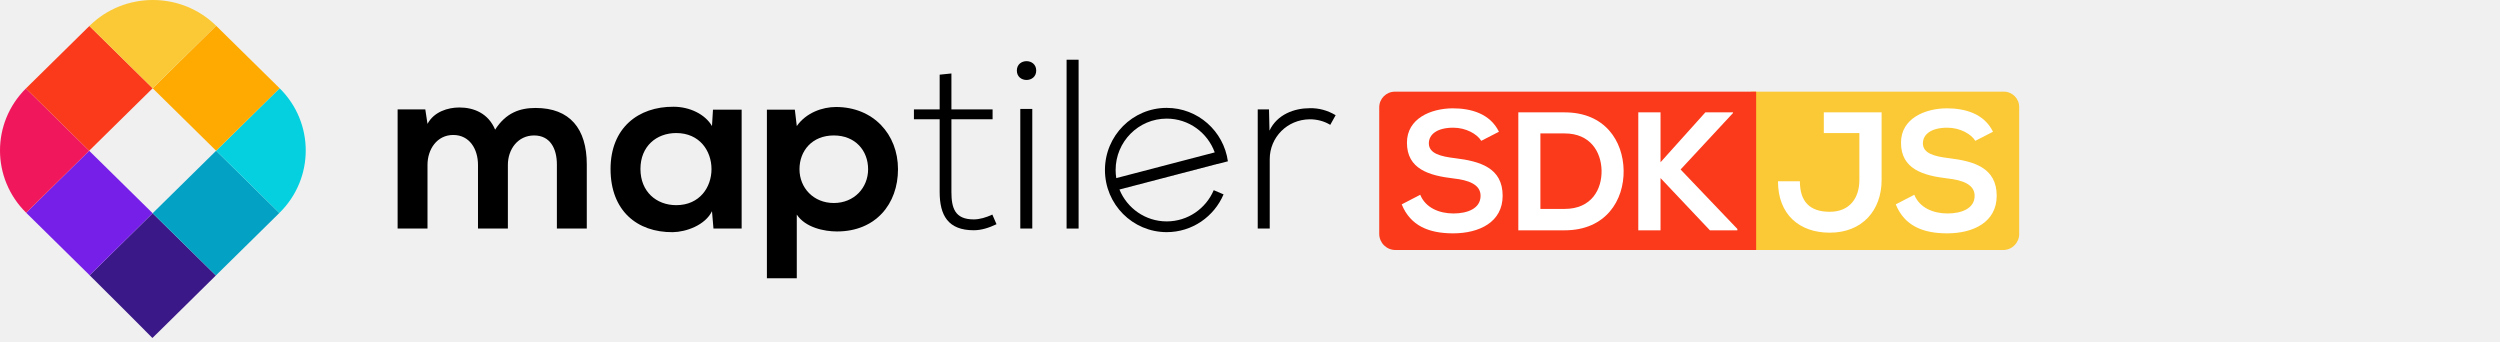
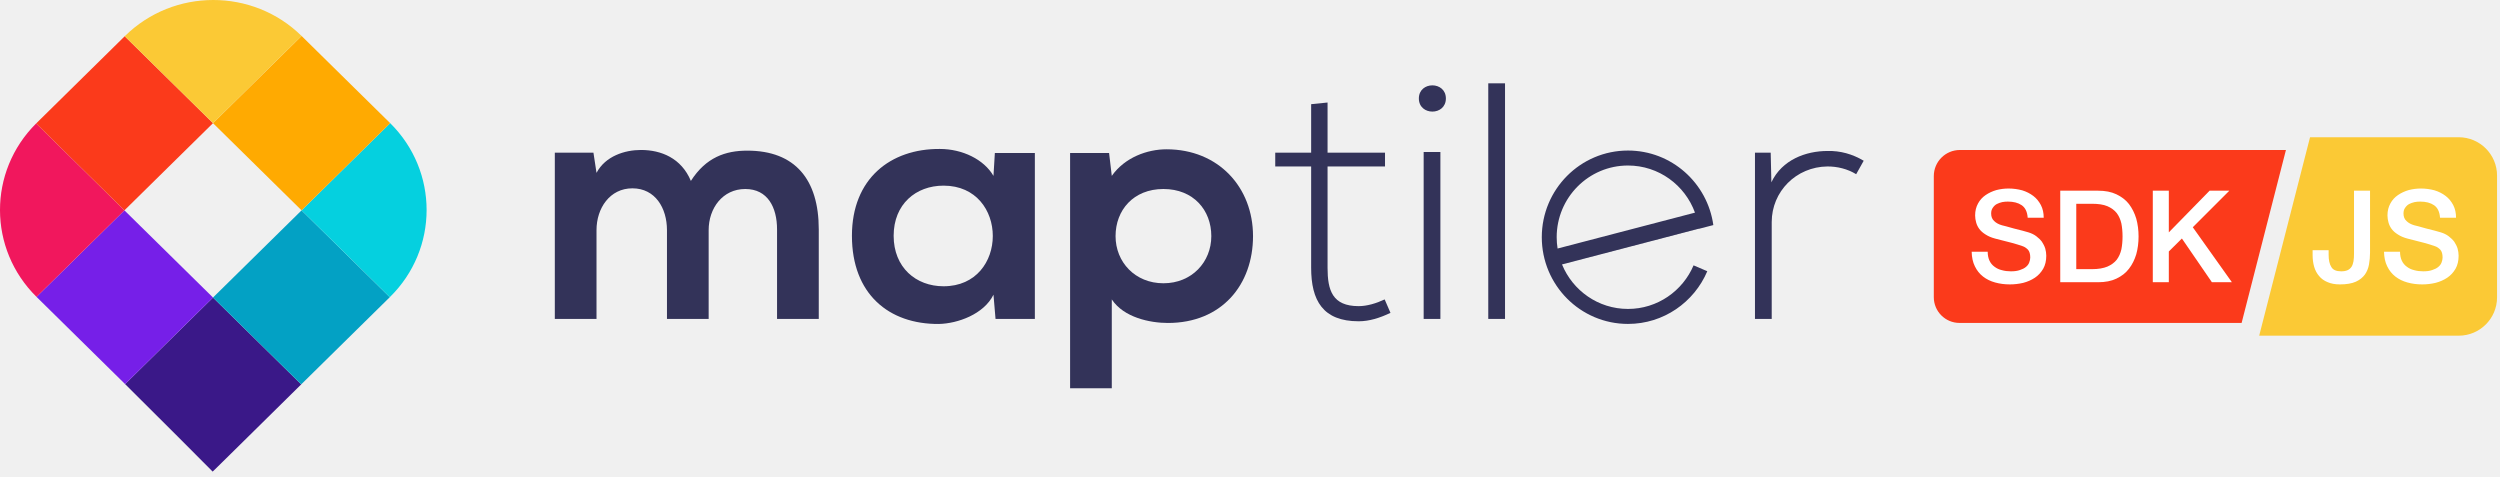
- <svg xmlns="http://www.w3.org/2000/svg" width="100%" height="100%" viewBox="0 0 300 41" version="1.1" xml:space="preserve" style="fill-rule:evenodd;clip-rule:evenodd;stroke-linejoin:round;stroke-miterlimit:2;">
-   <g transform="matrix(1,0,0,1,-1.20801,-0.711928)">
-     <path d="M58.567,28.139L58.567,20.497C58.567,18.616 57.566,16.908 55.595,16.908C53.654,16.908 52.508,18.616 52.508,20.497L52.508,28.139L48.922,28.139L48.922,13.84L52.244,13.84L52.508,15.578C53.273,14.129 54.949,13.609 56.33,13.609C58.066,13.609 59.8,14.304 60.624,16.271C61.918,14.245 63.595,13.667 65.476,13.667C69.593,13.667 71.622,16.155 71.622,20.44L71.622,28.139L68.034,28.139L68.034,20.44C68.034,18.559 67.24,16.966 65.301,16.966C63.359,16.966 62.153,18.616 62.153,20.497L62.153,28.139L58.567,28.139Z" style="fill-rule:nonzero;" />
-     <path d="M86.765,13.87L90.206,13.87L90.206,28.139L86.824,28.139L86.647,26.056C85.825,27.734 83.561,28.543 81.943,28.573C77.651,28.603 74.474,25.997 74.474,20.989C74.474,16.069 77.798,13.493 82.033,13.522C83.973,13.522 85.824,14.419 86.647,15.838L86.765,13.87ZM78.062,20.989C78.062,23.71 79.973,25.331 82.355,25.331C88,25.331 88,16.677 82.355,16.677C79.973,16.677 78.062,18.269 78.062,20.989Z" style="fill-rule:nonzero;" />
-     <path d="M93.236,34.105L93.236,13.87L96.589,13.87L96.822,15.838C97.94,14.245 99.882,13.551 101.528,13.551C105.996,13.551 108.968,16.822 108.968,21.019C108.968,25.187 106.291,28.487 101.645,28.487C100.118,28.487 97.852,28.023 96.822,26.461L96.822,34.104L93.236,34.104L93.236,34.105ZM105.381,21.019C105.381,18.791 103.851,16.966 101.264,16.966C98.676,16.966 97.146,18.791 97.146,21.019C97.146,23.247 98.823,25.073 101.264,25.073C103.705,25.073 105.381,23.247 105.381,21.019Z" style="fill-rule:nonzero;" />
-     <path d="M115.378,9.528L115.378,13.84L120.319,13.84L120.319,15.026L115.378,15.026L115.378,23.739C115.378,25.679 115.791,27.04 118.055,27.04C118.76,27.04 119.554,26.808 120.289,26.461L120.789,27.617C119.877,28.054 118.965,28.342 118.055,28.342C114.968,28.342 113.967,26.547 113.967,23.74L113.967,15.027L110.879,15.027L110.879,13.84L113.967,13.84L113.967,9.672L115.378,9.528Z" style="fill-rule:nonzero;" />
-     <path d="M125.554,9.18C125.554,10.685 123.23,10.685 123.23,9.18C123.23,7.675 125.554,7.675 125.554,9.18ZM123.643,13.782L123.643,28.14L125.082,28.14L125.082,13.782L123.643,13.782Z" style="fill-rule:nonzero;" />
-     <rect x="129.199" y="7.878" width="1.441" height="20.261" />
-     <path d="M153.488,13.84L153.547,16.389C154.459,14.448 156.518,13.696 158.37,13.696C159.459,13.667 160.515,13.956 161.486,14.536L160.839,15.693C160.076,15.23 159.221,15.027 158.37,15.027C155.663,15.057 153.576,17.198 153.576,19.804L153.576,28.14L152.135,28.14L152.135,13.84L153.488,13.84Z" style="fill-rule:nonzero;" />
-     <path d="M135.54,23.414C135.541,23.415 135.543,23.417 135.543,23.418L147.303,20.354C147.302,20.349 147.302,20.345 147.302,20.341L135.54,23.414Z" style="fill-rule:nonzero;" />
-     <path d="M141.214,27.28C138.654,27.28 136.461,25.701 135.543,23.458L135.535,23.458L135.542,23.457C135.542,23.456 135.541,23.455 135.54,23.454L147.301,20.38C147.301,20.385 147.302,20.389 147.302,20.394L148.555,20.068C148.049,16.446 144.956,13.658 141.214,13.658C137.12,13.658 133.802,16.996 133.802,21.113C133.802,25.23 137.12,28.569 141.214,28.569C144.276,28.569 146.905,26.7 148.035,24.037L146.855,23.532C145.921,25.734 143.747,27.28 141.214,27.28ZM135.083,21.113C135.083,17.708 137.828,14.946 141.214,14.946C143.862,14.946 146.117,16.634 146.976,18.999L135.16,22.085C135.11,21.768 135.083,21.444 135.083,21.113Z" style="fill-rule:nonzero;" />
-   </g>
-   <g transform="matrix(1,0,0,1,-1.20801,-0.711928)">
-     <path d="M11.965,33.743C14.023,35.769 19.5,41.264 19.497,41.269C19.477,41.305 24.938,35.908 27.113,33.768L19.526,26.3L11.965,33.743Z" style="fill:rgb(58,24,136);fill-rule:nonzero;" />
-     <path d="M19.526,26.3L27.113,33.768C27.124,33.756 27.138,33.741 27.15,33.731L34.73,26.27L27.143,18.802L19.526,26.3Z" style="fill:rgb(3,161,196);fill-rule:nonzero;" />
-     <path d="M34.73,26.27L34.749,26.25C38.942,22.123 38.945,15.435 34.762,11.302L27.144,18.802L34.73,26.27Z" style="fill:rgb(5,208,223);fill-rule:nonzero;" />
-     <path d="M11.908,18.802L4.349,26.243C4.351,26.245 4.352,26.248 4.355,26.25L11.953,33.73C11.957,33.734 11.961,33.738 11.966,33.743L19.526,26.3L11.908,18.802Z" style="fill:rgb(118,31,232);fill-rule:nonzero;" />
-     <path d="M19.526,11.303L27.143,18.802L34.762,11.303C34.755,11.298 34.753,11.295 34.749,11.29L27.15,3.81C27.149,3.808 27.146,3.806 27.144,3.804L19.526,11.303Z" style="fill:rgb(255,170,1);fill-rule:nonzero;" />
-     <path d="M4.317,11.328C0.161,15.46 0.172,22.124 4.349,26.243L11.908,18.802L4.317,11.328Z" style="fill:rgb(241,23,93);fill-rule:nonzero;" />
-     <path d="M19.526,11.303L11.934,3.829L4.355,11.29C4.341,11.303 4.33,11.317 4.316,11.329L11.908,18.802L19.526,11.303Z" style="fill:rgb(251,58,27);fill-rule:nonzero;" />
-     <path d="M27.144,3.804C22.946,-0.321 16.148,-0.319 11.953,3.81L11.934,3.829L19.526,11.303L27.144,3.804Z" style="fill:rgb(251,201,53);fill-rule:nonzero;" />
-   </g>
-   <g>
-     <g transform="matrix(2.19452,0,0,1,-172.766,0)">
-       <path d="M189.138,12.834C189.138,11.822 188.764,11 188.303,11L174.483,11L174.483,30L188.266,30C188.747,30 189.138,29.143 189.138,28.086L189.138,12.834Z" style="fill:rgb(251,201,53);" />
+ <svg xmlns="http://www.w3.org/2000/svg" width="100%" height="100%" viewBox="0 0 215 41" version="1.1" xml:space="preserve" style="fill-rule:evenodd;clip-rule:evenodd;stroke-linejoin:round;stroke-miterlimit:2;">
+   <g transform="matrix(1,0,0,1,-9.41979e-05,0.000178727)">
+     <g transform="matrix(1,0,0,1,-1.20801,-0.711928)">
+       <path d="M58.567,28.139L58.567,20.497C58.567,18.616 57.566,16.908 55.595,16.908C53.654,16.908 52.508,18.616 52.508,20.497L52.508,28.139L48.922,28.139L48.922,13.84L52.244,13.84L52.508,15.578C53.273,14.129 54.949,13.609 56.33,13.609C58.066,13.609 59.8,14.304 60.624,16.271C61.918,14.245 63.595,13.667 65.476,13.667C69.593,13.667 71.622,16.155 71.622,20.44L71.622,28.139L68.034,28.139L68.034,20.44C68.034,18.559 67.24,16.966 65.301,16.966C63.359,16.966 62.153,18.616 62.153,20.497L62.153,28.139L58.567,28.139Z" style="fill:rgb(51,51,89);fill-rule:nonzero;" />
+       <path d="M86.765,13.87L90.206,13.87L90.206,28.139L86.824,28.139L86.647,26.056C85.825,27.734 83.561,28.543 81.943,28.573C77.651,28.603 74.474,25.997 74.474,20.989C74.474,16.069 77.798,13.493 82.033,13.522C83.973,13.522 85.824,14.419 86.647,15.838L86.765,13.87ZM78.062,20.989C78.062,23.71 79.973,25.331 82.355,25.331C88,25.331 88,16.677 82.355,16.677C79.973,16.677 78.062,18.269 78.062,20.989Z" style="fill:rgb(51,51,89);fill-rule:nonzero;" />
+       <path d="M93.236,34.105L93.236,13.87L96.589,13.87L96.822,15.838C97.94,14.245 99.882,13.551 101.528,13.551C105.996,13.551 108.968,16.822 108.968,21.019C108.968,25.187 106.291,28.487 101.645,28.487C100.118,28.487 97.852,28.023 96.822,26.461L96.822,34.104L93.236,34.104L93.236,34.105ZM105.381,21.019C105.381,18.791 103.851,16.966 101.264,16.966C98.676,16.966 97.146,18.791 97.146,21.019C97.146,23.247 98.823,25.073 101.264,25.073C103.705,25.073 105.381,23.247 105.381,21.019Z" style="fill:rgb(51,51,89);fill-rule:nonzero;" />
+       <path d="M115.378,9.528L115.378,13.84L120.319,13.84L120.319,15.026L115.378,15.026L115.378,23.739C115.378,25.679 115.791,27.04 118.055,27.04C118.76,27.04 119.554,26.808 120.289,26.461L120.789,27.617C119.877,28.054 118.965,28.342 118.055,28.342C114.968,28.342 113.967,26.547 113.967,23.74L113.967,15.027L110.879,15.027L110.879,13.84L113.967,13.84L113.967,9.672L115.378,9.528Z" style="fill:rgb(51,51,89);fill-rule:nonzero;" />
+       <path d="M125.554,9.18C125.554,10.685 123.23,10.685 123.23,9.18C123.23,7.675 125.554,7.675 125.554,9.18ZM123.643,13.782L123.643,28.14L125.082,28.14L125.082,13.782L123.643,13.782Z" style="fill:rgb(51,51,89);fill-rule:nonzero;" />
+       <rect x="129.199" y="7.878" width="1.441" height="20.261" style="fill:rgb(51,51,89);" />
+       <path d="M153.488,13.84L153.547,16.389C154.459,14.448 156.518,13.696 158.37,13.696C159.459,13.667 160.515,13.956 161.486,14.536L160.839,15.693C160.076,15.23 159.221,15.027 158.37,15.027C155.663,15.057 153.576,17.198 153.576,19.804L153.576,28.14L152.135,28.14L152.135,13.84L153.488,13.84Z" style="fill:rgb(51,51,89);fill-rule:nonzero;" />
+       <path d="M135.54,23.414C135.541,23.415 135.543,23.417 135.543,23.418L147.303,20.354C147.302,20.349 147.302,20.345 147.302,20.341L135.54,23.414Z" style="fill:rgb(51,51,89);fill-rule:nonzero;" />
+       <path d="M141.214,27.28C138.654,27.28 136.461,25.701 135.543,23.458L135.535,23.458L135.542,23.457C135.542,23.456 135.541,23.455 135.54,23.454L147.301,20.38C147.301,20.385 147.302,20.389 147.302,20.394L148.555,20.068C148.049,16.446 144.956,13.658 141.214,13.658C137.12,13.658 133.802,16.996 133.802,21.113C133.802,25.23 137.12,28.569 141.214,28.569C144.276,28.569 146.905,26.7 148.035,24.037L146.855,23.532C145.921,25.734 143.747,27.28 141.214,27.28ZM135.083,21.113C135.083,17.708 137.828,14.946 141.214,14.946C143.862,14.946 146.117,16.634 146.976,18.999L135.16,22.085C135.11,21.768 135.083,21.444 135.083,21.113Z" style="fill:rgb(51,51,89);fill-rule:nonzero;" />
    </g>
-     <g transform="matrix(3.08636,0,0,1,-373.01,0)">
-       <path d="M189.138,11L175.092,11C174.756,11 174.483,11.842 174.483,12.879L174.483,28.059C174.483,29.13 174.765,30 175.112,30L189.138,30L189.138,11Z" style="fill:rgb(251,58,27);" />
+     <g transform="matrix(1,0,0,1,-1.20801,-0.711928)">
+       <path d="M11.965,33.743C14.023,35.769 19.5,41.264 19.497,41.269C19.477,41.305 24.938,35.908 27.113,33.768L19.526,26.3L11.965,33.743Z" style="fill:rgb(58,24,136);fill-rule:nonzero;" />
+       <path d="M19.526,26.3L27.113,33.768C27.124,33.756 27.138,33.741 27.15,33.731L34.73,26.27L27.143,18.802L19.526,26.3Z" style="fill:rgb(3,161,196);fill-rule:nonzero;" />
+       <path d="M34.73,26.27L34.749,26.25C38.942,22.123 38.945,15.435 34.762,11.302L27.144,18.802L34.73,26.27Z" style="fill:rgb(5,208,223);fill-rule:nonzero;" />
+       <path d="M11.908,18.802L4.349,26.243C4.351,26.245 4.352,26.248 4.355,26.25L11.953,33.73C11.957,33.734 11.961,33.738 11.966,33.743L19.526,26.3L11.908,18.802Z" style="fill:rgb(118,31,232);fill-rule:nonzero;" />
+       <path d="M19.526,11.303L27.143,18.802L34.762,11.303C34.755,11.298 34.753,11.295 34.749,11.29L27.15,3.81C27.149,3.808 27.146,3.806 27.144,3.804L19.526,11.303Z" style="fill:rgb(255,170,1);fill-rule:nonzero;" />
+       <path d="M4.317,11.328C0.161,15.46 0.172,22.124 4.349,26.243L11.908,18.802L4.317,11.328Z" style="fill:rgb(241,23,93);fill-rule:nonzero;" />
+       <path d="M19.526,11.303L11.934,3.829L4.355,11.29C4.341,11.303 4.33,11.317 4.316,11.329L11.908,18.802L19.526,11.303Z" style="fill:rgb(251,58,27);fill-rule:nonzero;" />
+       <path d="M27.144,3.804C22.946,-0.321 16.148,-0.319 11.953,3.81L11.934,3.829L19.526,11.303L27.144,3.804Z" style="fill:rgb(251,201,53);fill-rule:nonzero;" />
    </g>
-   </g>
-   <g transform="matrix(0.69243,0,0,0.69243,168.024,27.6378)">
-     <g transform="matrix(29.202,0,0,29.202,0,0)">
-       <path d="M0.586,-0.585C0.533,-0.693 0.42,-0.724 0.311,-0.724C0.182,-0.723 0.04,-0.664 0.04,-0.52C0.04,-0.363 0.172,-0.325 0.315,-0.308C0.408,-0.298 0.477,-0.271 0.477,-0.205C0.477,-0.129 0.399,-0.1 0.316,-0.1C0.231,-0.1 0.15,-0.134 0.119,-0.211L0.009,-0.154C0.061,-0.026 0.171,0.018 0.314,0.018C0.47,0.018 0.608,-0.049 0.608,-0.205C0.608,-0.372 0.472,-0.41 0.326,-0.428C0.242,-0.438 0.17,-0.455 0.17,-0.516C0.17,-0.568 0.217,-0.609 0.315,-0.609C0.391,-0.609 0.457,-0.571 0.481,-0.531L0.586,-0.585Z" style="fill:white;fill-rule:nonzero;" />
+     <g>
+       <g transform="matrix(1.45413,0,0,1,-169.409,0.0892285)">
+         <clipPath id="_clip1">
+           <path d="M230.883,4.272L251.826,12.076L247.87,34.519L226.928,26.715L230.883,4.272Z" />
+         </clipPath>
+         <g clip-path="url(#_clip1)">
+           <path d="M270.382,12.81L232.413,12.81C231.562,12.81 230.871,13.815 230.871,15.052L230.871,25.472C230.871,26.692 231.552,27.683 232.391,27.683L270.382,27.683L270.382,12.81Z" style="fill:rgb(251,58,27);" />
+         </g>
+       </g>
+       <g transform="matrix(0.364213,0,0,0.364213,-18.0413,0.200674)">
+         <g transform="matrix(30.2678,0,0,30.2678,514.098,66.0889)">
+           <path d="M0.158,-0.238C0.158,-0.211 0.163,-0.187 0.172,-0.168C0.181,-0.149 0.194,-0.133 0.211,-0.121C0.228,-0.108 0.247,-0.099 0.269,-0.094C0.29,-0.088 0.314,-0.085 0.339,-0.085C0.366,-0.085 0.39,-0.088 0.409,-0.095C0.428,-0.101 0.444,-0.109 0.456,-0.119C0.468,-0.129 0.477,-0.14 0.482,-0.154C0.487,-0.167 0.49,-0.18 0.49,-0.193C0.49,-0.22 0.484,-0.241 0.472,-0.254C0.459,-0.267 0.446,-0.276 0.431,-0.281C0.406,-0.29 0.376,-0.299 0.343,-0.308C0.309,-0.316 0.267,-0.327 0.218,-0.34C0.187,-0.348 0.162,-0.359 0.142,-0.372C0.121,-0.385 0.105,-0.399 0.093,-0.415C0.081,-0.431 0.073,-0.448 0.068,-0.466C0.063,-0.484 0.06,-0.502 0.06,-0.521C0.06,-0.557 0.068,-0.588 0.083,-0.615C0.097,-0.641 0.117,-0.663 0.142,-0.68C0.167,-0.697 0.195,-0.71 0.226,-0.719C0.257,-0.727 0.289,-0.731 0.321,-0.731C0.358,-0.731 0.393,-0.726 0.427,-0.717C0.46,-0.707 0.489,-0.692 0.514,-0.673C0.539,-0.654 0.558,-0.63 0.573,-0.602C0.588,-0.573 0.595,-0.54 0.595,-0.503L0.47,-0.503C0.467,-0.549 0.451,-0.582 0.423,-0.601C0.395,-0.62 0.359,-0.629 0.316,-0.629C0.301,-0.629 0.286,-0.628 0.271,-0.625C0.256,-0.622 0.242,-0.616 0.229,-0.61C0.216,-0.603 0.206,-0.593 0.198,-0.581C0.189,-0.569 0.185,-0.554 0.185,-0.536C0.185,-0.511 0.193,-0.491 0.209,-0.477C0.224,-0.462 0.245,-0.451 0.27,-0.444C0.273,-0.443 0.283,-0.44 0.302,-0.436C0.32,-0.431 0.34,-0.425 0.363,-0.419C0.386,-0.413 0.408,-0.407 0.43,-0.402C0.451,-0.396 0.467,-0.392 0.476,-0.389C0.499,-0.382 0.52,-0.372 0.537,-0.359C0.554,-0.346 0.569,-0.332 0.581,-0.316C0.592,-0.299 0.601,-0.282 0.607,-0.263C0.612,-0.244 0.615,-0.226 0.615,-0.207C0.615,-0.167 0.607,-0.133 0.591,-0.105C0.574,-0.076 0.553,-0.053 0.526,-0.035C0.499,-0.017 0.469,-0.004 0.435,0.005C0.401,0.013 0.366,0.017 0.331,0.017C0.29,0.017 0.252,0.012 0.216,0.002C0.18,-0.008 0.149,-0.023 0.122,-0.044C0.095,-0.065 0.074,-0.091 0.058,-0.124C0.042,-0.156 0.034,-0.194 0.033,-0.238L0.158,-0.238Z" style="fill:white;fill-rule:nonzero;" />
+         </g>
+         <g transform="matrix(30.2678,0,0,30.2678,533.712,66.0889)">
+           <path d="M0.076,-0.714L0.372,-0.714C0.427,-0.714 0.474,-0.705 0.514,-0.686C0.554,-0.667 0.587,-0.642 0.612,-0.61C0.637,-0.577 0.656,-0.539 0.669,-0.496C0.681,-0.453 0.687,-0.406 0.687,-0.357C0.687,-0.308 0.681,-0.261 0.669,-0.218C0.656,-0.175 0.637,-0.137 0.612,-0.105C0.587,-0.072 0.554,-0.047 0.514,-0.028C0.474,-0.009 0.427,-0 0.372,-0L0.076,-0L0.076,-0.714ZM0.201,-0.102L0.324,-0.102C0.373,-0.102 0.413,-0.109 0.444,-0.122C0.474,-0.135 0.499,-0.153 0.517,-0.176C0.534,-0.199 0.546,-0.226 0.553,-0.257C0.559,-0.288 0.562,-0.321 0.562,-0.357C0.562,-0.393 0.559,-0.427 0.553,-0.458C0.546,-0.489 0.534,-0.516 0.517,-0.539C0.499,-0.562 0.474,-0.58 0.444,-0.593C0.413,-0.606 0.373,-0.612 0.324,-0.612L0.201,-0.612L0.201,-0.102Z" style="fill:white;fill-rule:nonzero;" />
+         </g>
+         <g transform="matrix(30.2678,0,0,30.2678,555.565,66.0889)">
+           <path d="M0.076,-0.714L0.201,-0.714L0.201,-0.389L0.519,-0.714L0.673,-0.714L0.388,-0.429L0.693,-0L0.537,-0L0.303,-0.341L0.201,-0.24L0.201,-0L0.076,-0L0.076,-0.714Z" style="fill:white;fill-rule:nonzero;" />
+         </g>
+       </g>
    </g>
-     <g transform="matrix(29.202,0,0,29.202,19.3025,0)">
-       <path d="M0.315,-0.7L0.04,-0.7L0.04,-0L0.315,-0C0.56,-0 0.668,-0.179 0.665,-0.356C0.662,-0.529 0.555,-0.7 0.315,-0.7ZM0.171,-0.575L0.315,-0.575C0.467,-0.575 0.531,-0.466 0.534,-0.357C0.537,-0.243 0.474,-0.127 0.315,-0.127L0.171,-0.127L0.171,-0.575Z" style="fill:white;fill-rule:nonzero;" />
-     </g>
-     <g transform="matrix(29.202,0,0,29.202,39.8315,0)">
-       <path d="M0.611,-0.7L0.447,-0.7L0.181,-0.404L0.181,-0.7L0.049,-0.7L0.049,-0L0.181,-0L0.181,-0.31L0.474,-0L0.637,-0L0.637,-0.008L0.3,-0.361L0.611,-0.696L0.611,-0.7Z" style="fill:white;fill-rule:nonzero;" />
-     </g>
-     <g transform="matrix(29.202,0,0,29.202,64.8576,0)">
-       <path d="M0.636,-0.7L0.293,-0.7L0.293,-0.577L0.504,-0.577L0.504,-0.299C0.504,-0.193 0.448,-0.11 0.328,-0.11C0.209,-0.11 0.151,-0.171 0.151,-0.291L0.021,-0.291C0.021,-0.093 0.149,0.014 0.328,0.014C0.521,0.014 0.636,-0.118 0.636,-0.299L0.636,-0.7Z" style="fill:white;fill-rule:nonzero;" />
-     </g>
-     <g transform="matrix(29.202,0,0,29.202,85.6203,0)">
-       <path d="M0.586,-0.585C0.533,-0.693 0.42,-0.724 0.311,-0.724C0.182,-0.723 0.04,-0.664 0.04,-0.52C0.04,-0.363 0.172,-0.325 0.315,-0.308C0.408,-0.298 0.477,-0.271 0.477,-0.205C0.477,-0.129 0.399,-0.1 0.316,-0.1C0.231,-0.1 0.15,-0.134 0.119,-0.211L0.009,-0.154C0.061,-0.026 0.171,0.018 0.314,0.018C0.47,0.018 0.608,-0.049 0.608,-0.205C0.608,-0.372 0.472,-0.41 0.326,-0.428C0.242,-0.438 0.17,-0.455 0.17,-0.516C0.17,-0.568 0.217,-0.609 0.315,-0.609C0.391,-0.609 0.457,-0.571 0.481,-0.531L0.586,-0.585Z" style="fill:white;fill-rule:nonzero;" />
+     <g transform="matrix(1,0,0,1,-21,0)">
+       <g transform="matrix(-1.1073,-1.35605e-16,1.40521e-16,-1.14744,491.39,43.567)">
+         <clipPath id="_clip2">
+           <path d="M222.883,26.693L244.255,31.978L249.737,11.334L228.365,6.049L222.883,26.693Z" />
+         </clipPath>
+         <g clip-path="url(#_clip2)">
+           <path d="M270.382,12.81L233.848,12.81C232.205,12.81 230.871,14.097 230.871,15.683L230.871,24.808C230.871,26.395 232.206,27.683 233.85,27.683L270.382,27.683L270.382,12.81Z" style="fill:rgb(251,201,53);" />
+         </g>
+       </g>
+       <g transform="matrix(0.364213,0,0,0.364213,32.4999,0.200674)">
+         <g transform="matrix(30.2678,0,0,30.2678,514.098,66.0889)">
+           <path d="M0.461,-0.23C0.461,-0.199 0.458,-0.168 0.453,-0.139C0.448,-0.11 0.437,-0.083 0.421,-0.06C0.404,-0.037 0.381,-0.018 0.35,-0.004C0.319,0.01 0.277,0.017 0.226,0.017C0.188,0.017 0.156,0.011 0.129,-0.001C0.102,-0.012 0.08,-0.028 0.063,-0.049C0.046,-0.069 0.033,-0.093 0.025,-0.121C0.017,-0.149 0.013,-0.179 0.013,-0.212L0.013,-0.25L0.138,-0.25L0.138,-0.213C0.138,-0.172 0.145,-0.141 0.159,-0.119C0.172,-0.096 0.198,-0.085 0.236,-0.085C0.256,-0.085 0.273,-0.088 0.286,-0.094C0.299,-0.1 0.309,-0.109 0.317,-0.121C0.324,-0.132 0.329,-0.147 0.332,-0.164C0.335,-0.181 0.336,-0.201 0.336,-0.223L0.336,-0.714L0.461,-0.714L0.461,-0.23Z" style="fill:white;fill-rule:nonzero;" />
+         </g>
+         <g transform="matrix(30.2678,0,0,30.2678,530.352,66.0889)">
+           <path d="M0.158,-0.238C0.158,-0.211 0.163,-0.187 0.172,-0.168C0.181,-0.149 0.194,-0.133 0.211,-0.121C0.228,-0.108 0.247,-0.099 0.269,-0.094C0.29,-0.088 0.314,-0.085 0.339,-0.085C0.366,-0.085 0.39,-0.088 0.409,-0.095C0.428,-0.101 0.444,-0.109 0.456,-0.119C0.468,-0.129 0.477,-0.14 0.482,-0.154C0.487,-0.167 0.49,-0.18 0.49,-0.193C0.49,-0.22 0.484,-0.241 0.472,-0.254C0.459,-0.267 0.446,-0.276 0.431,-0.281C0.406,-0.29 0.376,-0.299 0.343,-0.308C0.309,-0.316 0.267,-0.327 0.218,-0.34C0.187,-0.348 0.162,-0.359 0.142,-0.372C0.121,-0.385 0.105,-0.399 0.093,-0.415C0.081,-0.431 0.073,-0.448 0.068,-0.466C0.063,-0.484 0.06,-0.502 0.06,-0.521C0.06,-0.557 0.068,-0.588 0.083,-0.615C0.097,-0.641 0.117,-0.663 0.142,-0.68C0.167,-0.697 0.195,-0.71 0.226,-0.719C0.257,-0.727 0.289,-0.731 0.321,-0.731C0.358,-0.731 0.393,-0.726 0.427,-0.717C0.46,-0.707 0.489,-0.692 0.514,-0.673C0.539,-0.654 0.558,-0.63 0.573,-0.602C0.588,-0.573 0.595,-0.54 0.595,-0.503L0.47,-0.503C0.467,-0.549 0.451,-0.582 0.423,-0.601C0.395,-0.62 0.359,-0.629 0.316,-0.629C0.301,-0.629 0.286,-0.628 0.271,-0.625C0.256,-0.622 0.242,-0.616 0.229,-0.61C0.216,-0.603 0.206,-0.593 0.198,-0.581C0.189,-0.569 0.185,-0.554 0.185,-0.536C0.185,-0.511 0.193,-0.491 0.209,-0.477C0.224,-0.462 0.245,-0.451 0.27,-0.444C0.273,-0.443 0.283,-0.44 0.302,-0.436C0.32,-0.431 0.34,-0.425 0.363,-0.419C0.386,-0.413 0.408,-0.407 0.43,-0.402C0.451,-0.396 0.467,-0.392 0.476,-0.389C0.499,-0.382 0.52,-0.372 0.537,-0.359C0.554,-0.346 0.569,-0.332 0.581,-0.316C0.592,-0.299 0.601,-0.282 0.607,-0.263C0.612,-0.244 0.615,-0.226 0.615,-0.207C0.615,-0.167 0.607,-0.133 0.591,-0.105C0.574,-0.076 0.553,-0.053 0.526,-0.035C0.499,-0.017 0.469,-0.004 0.435,0.005C0.401,0.013 0.366,0.017 0.331,0.017C0.29,0.017 0.252,0.012 0.216,0.002C0.18,-0.008 0.149,-0.023 0.122,-0.044C0.095,-0.065 0.074,-0.091 0.058,-0.124C0.042,-0.156 0.034,-0.194 0.033,-0.238L0.158,-0.238Z" style="fill:white;fill-rule:nonzero;" />
+         </g>
+       </g>
    </g>
  </g>
</svg>
